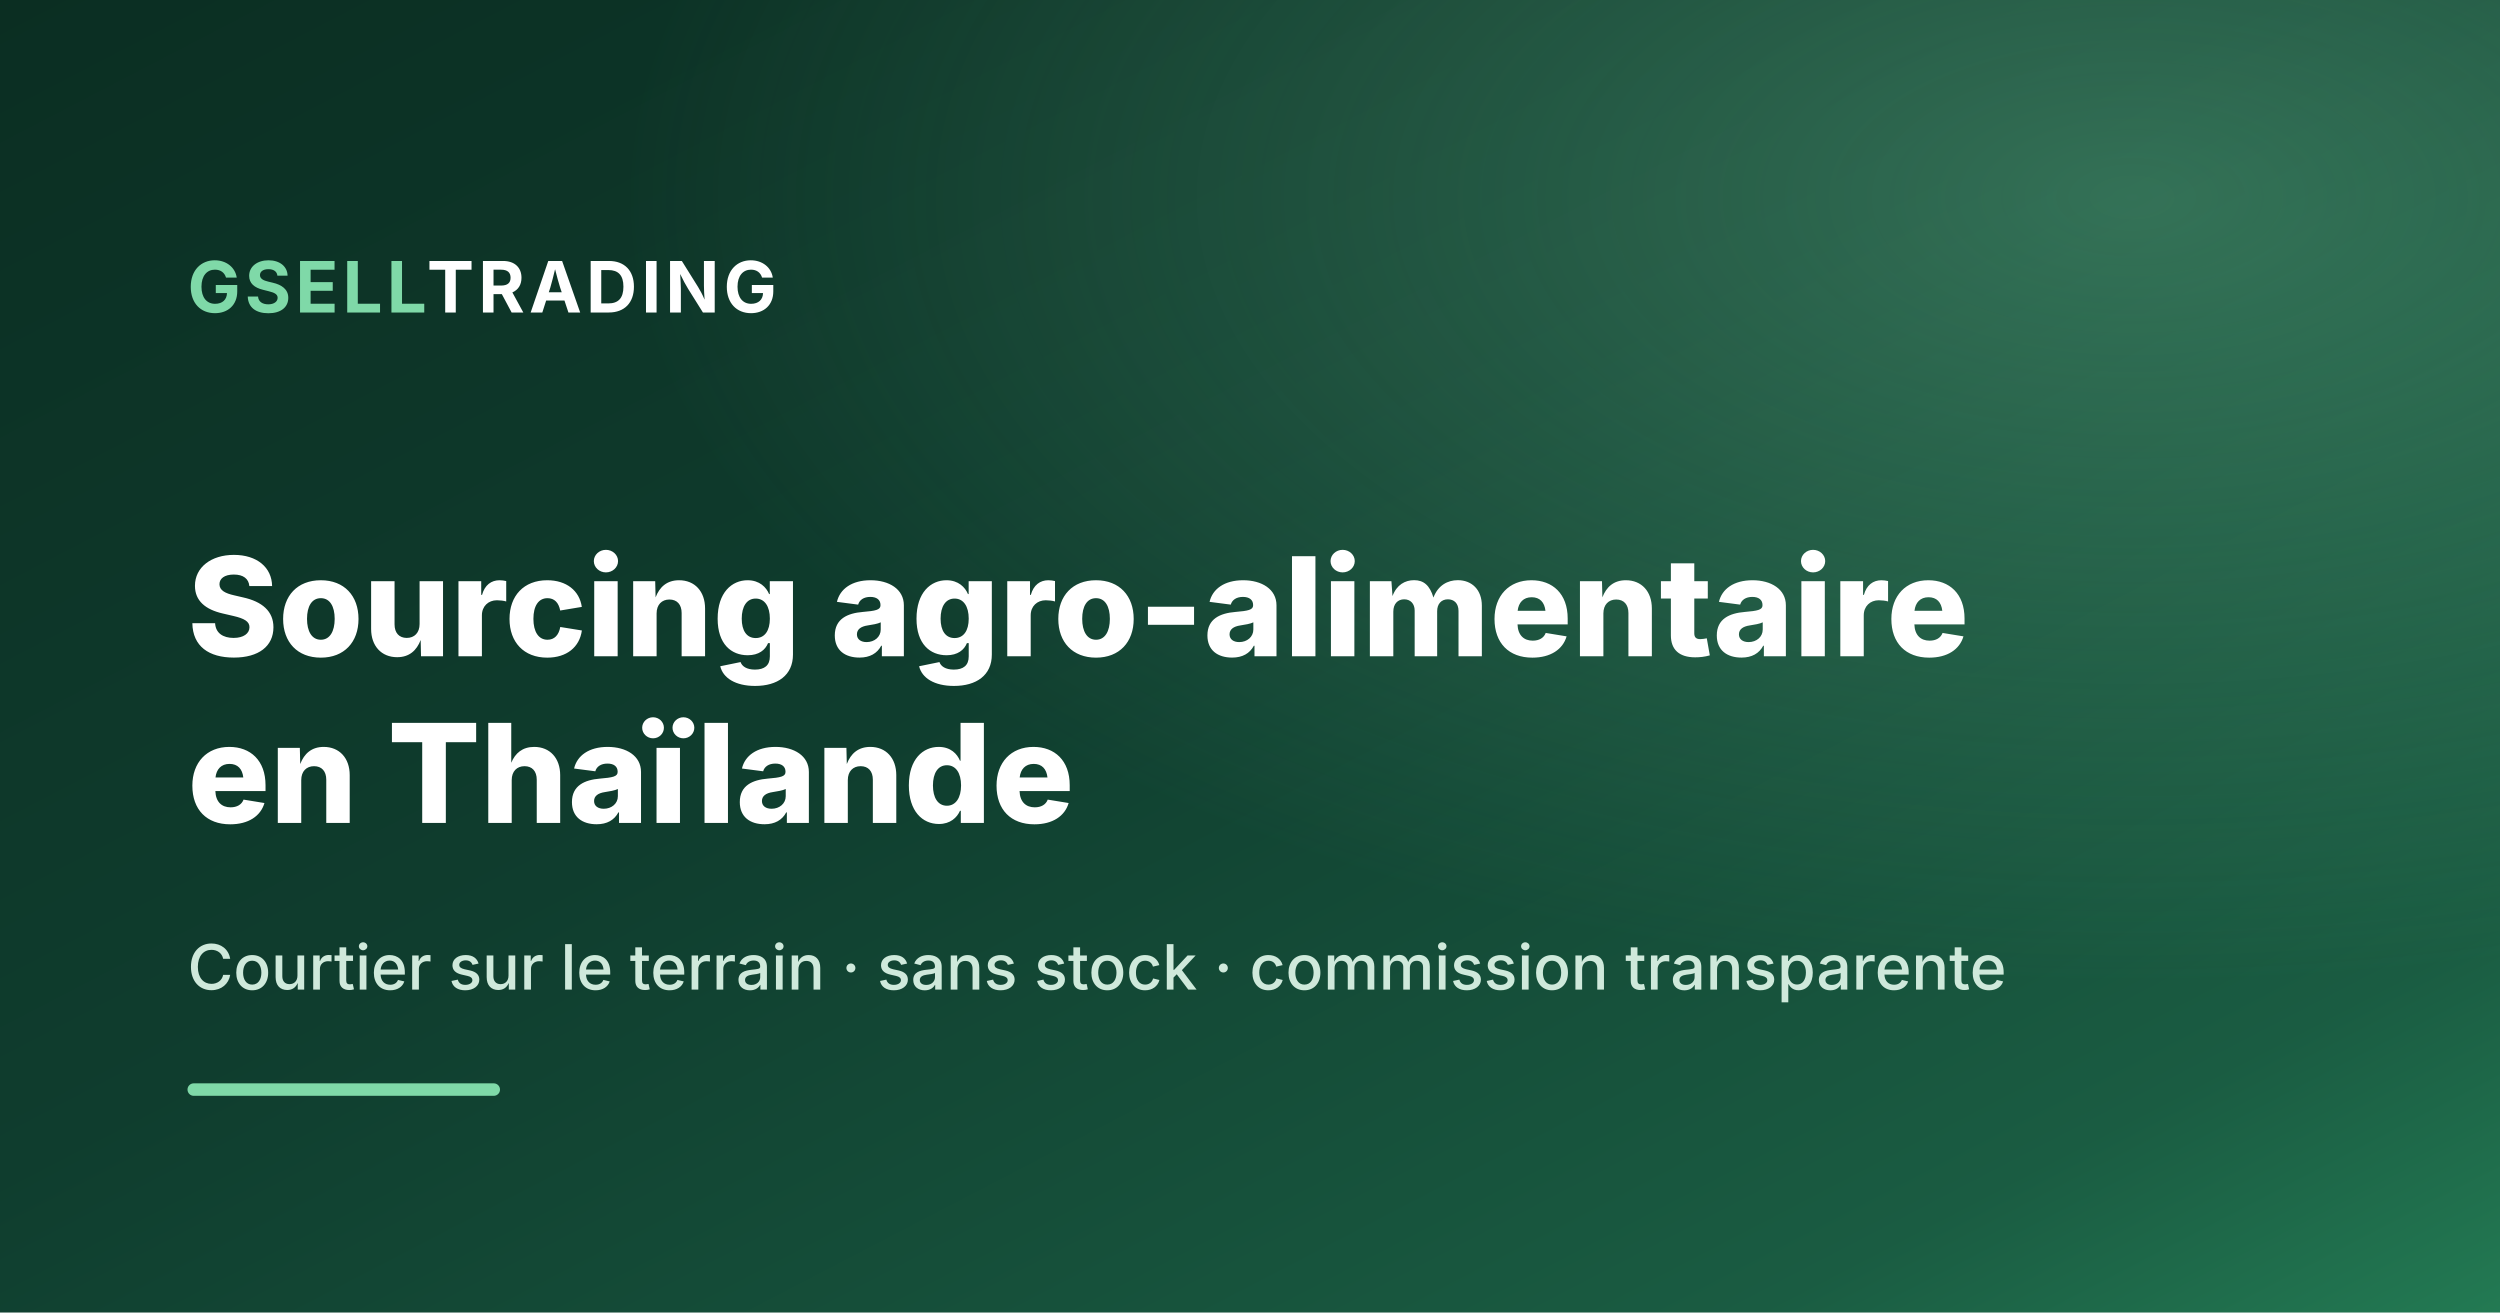
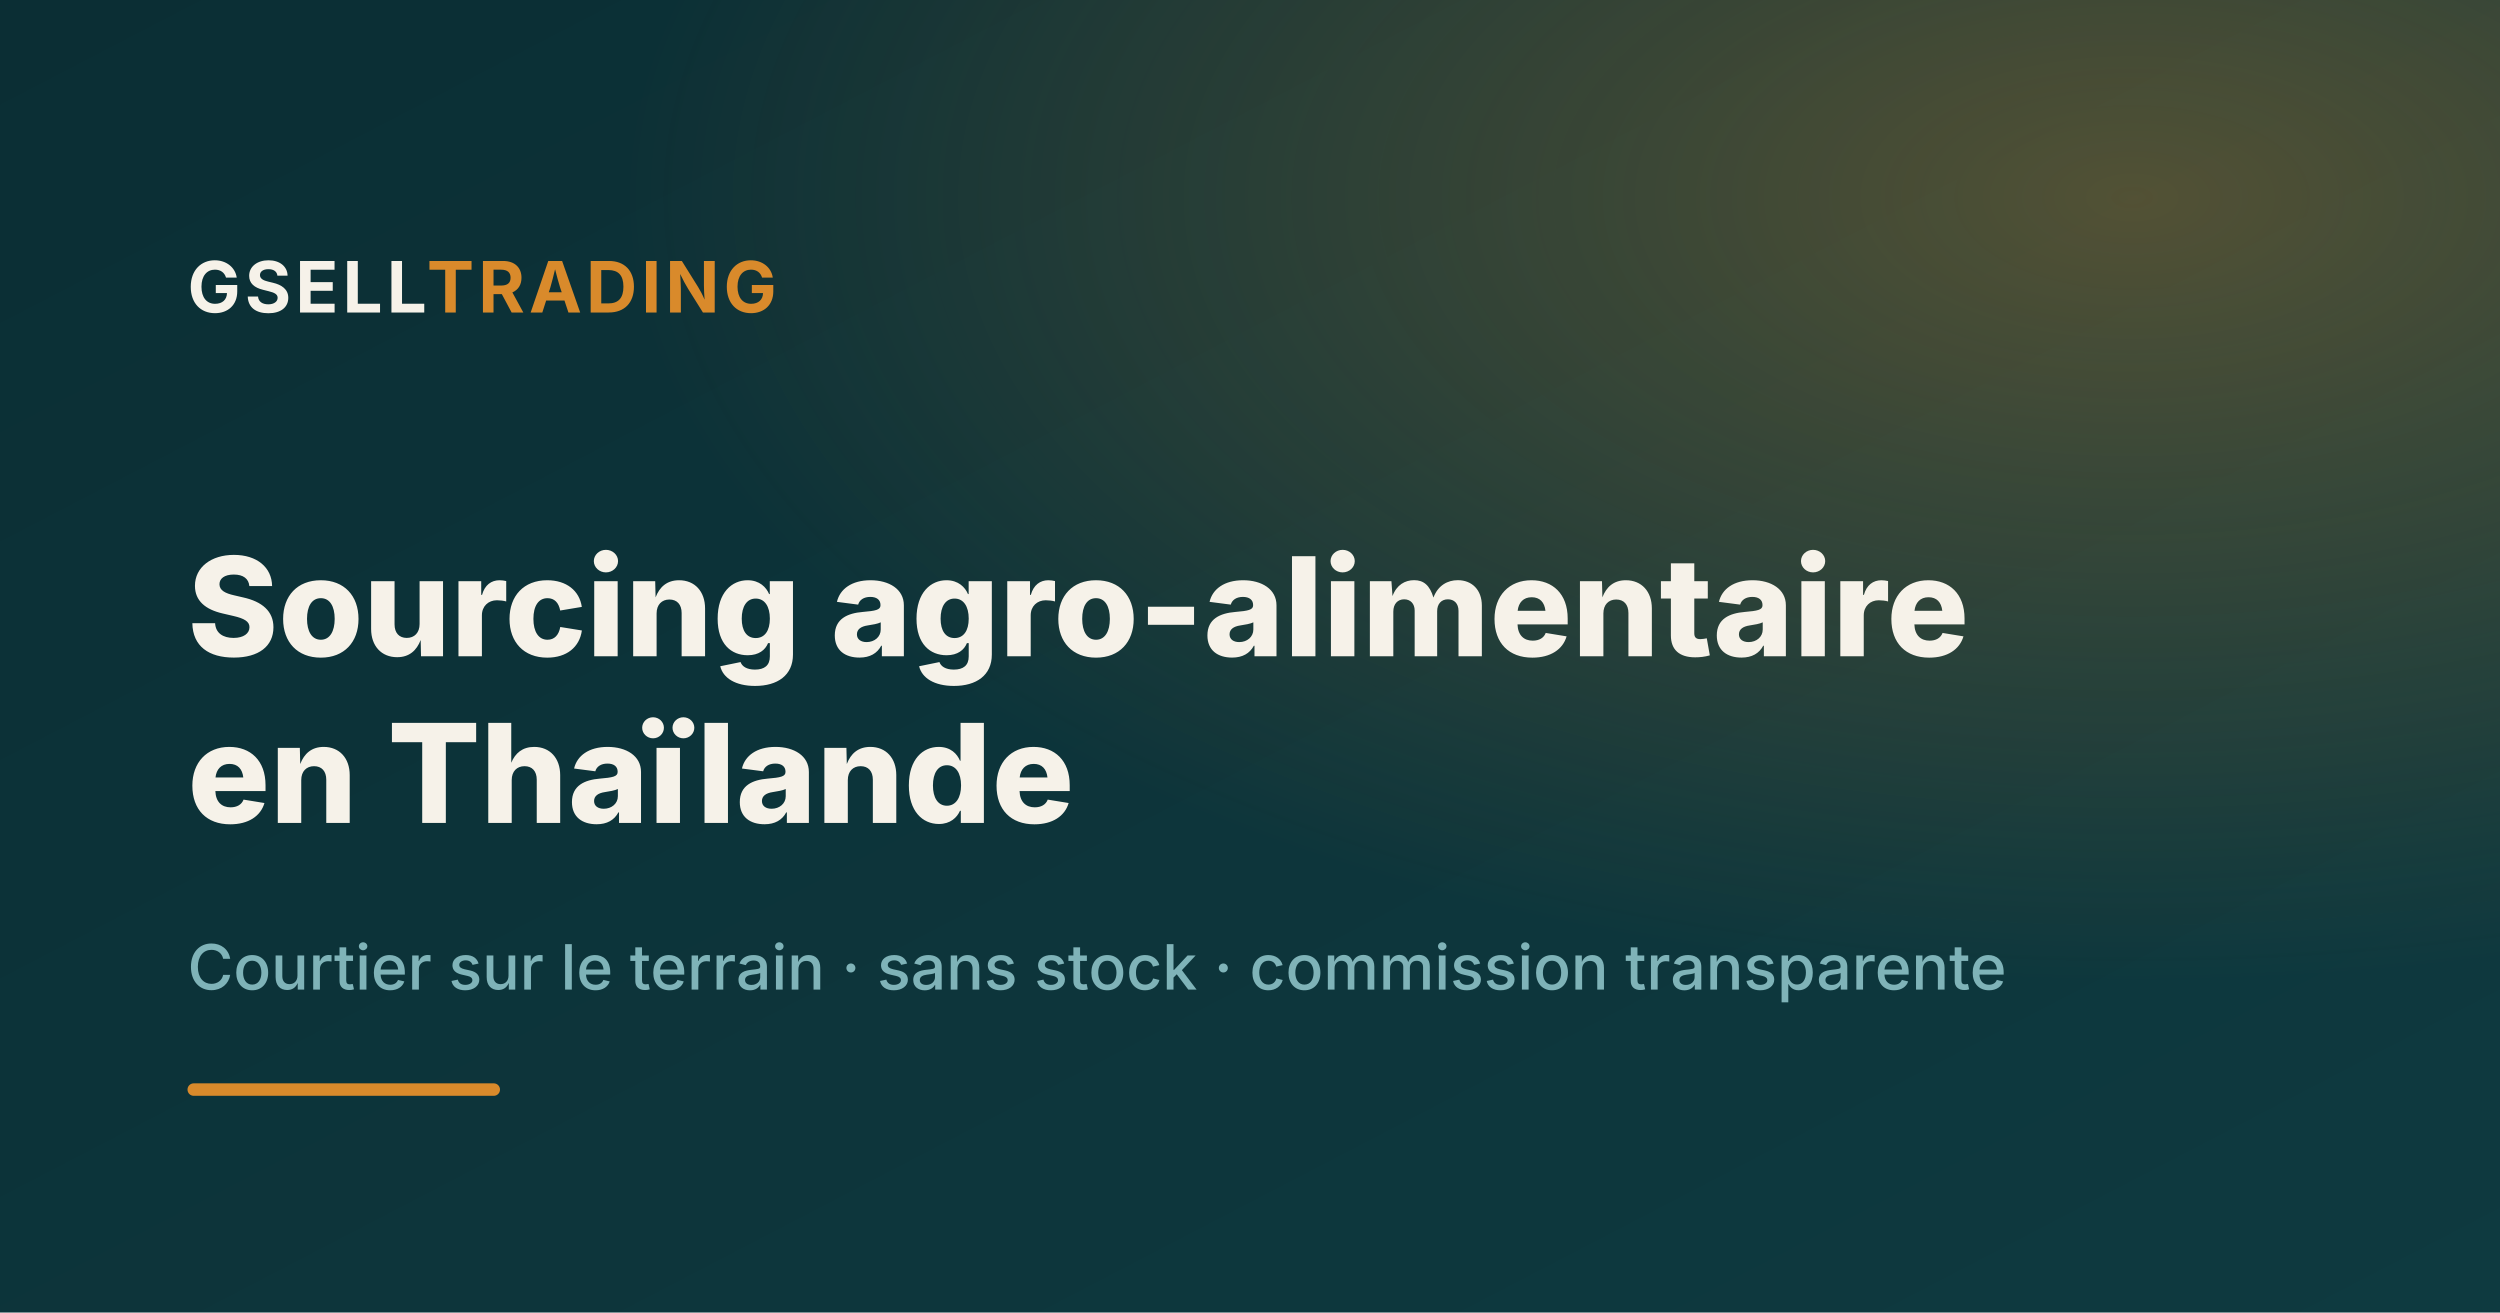
<svg xmlns="http://www.w3.org/2000/svg" width="1200" height="630" viewBox="0 0 1200 630" role="img" aria-label="Gselltrading — Sourcing agro-alimentaire en Thaïlande">
  <defs>
    <linearGradient id="bg" x1="0" y1="0" x2="1" y2="1">
-       <stop offset="0" stop-color="#0b2e22" />
-       <stop offset="0.45" stop-color="#0f3d2e" />
-       <stop offset="0.85" stop-color="#1a5c42" />
-       <stop offset="1" stop-color="#237a53" />
+       <stop offset="0" stop-color="#0b2e34" />
+       <stop offset="1" stop-color="#0e3a40" />
    </linearGradient>
    <radialGradient id="glow" cx="0.85" cy="0.15" r="0.6">
-       <stop offset="0" stop-color="#7fd9a8" stop-opacity="0.32" />
-       <stop offset="1" stop-color="#7fd9a8" stop-opacity="0" />
+       <stop offset="0" stop-color="#d98a2b" stop-opacity="0.34" />
+       <stop offset="1" stop-color="#d98a2b" stop-opacity="0" />
    </radialGradient>
  </defs>
  <rect width="1200" height="630" fill="url(#bg)" />
  <rect width="1200" height="630" fill="url(#glow)" />
-   <text x="90" y="150" font-family="Inter, Arial, sans-serif" font-size="34" font-weight="700" letter-spacing="2" fill="#7fd9a8">GSELL<tspan fill="#ffffff">TRADING</tspan>
+   <text x="90" y="150" font-family="Inter, Arial, sans-serif" font-size="34" font-weight="700" letter-spacing="2" fill="#f6f2e9">GSELL<tspan fill="#d98a2b">TRADING</tspan>
  </text>
-   <text x="90" y="315" font-family="Inter, Arial, sans-serif" font-size="66" font-weight="800" fill="#ffffff">Sourcing agro-alimentaire</text>
-   <text x="90" y="395" font-family="Inter, Arial, sans-serif" font-size="66" font-weight="800" fill="#ffffff">en Thaïlande</text>
-   <text x="90" y="475" font-family="Inter, Arial, sans-serif" font-size="30" font-weight="500" fill="#cfe9db">Courtier sur le terrain · sans stock · commission transparente</text>
-   <rect x="90" y="520" width="150" height="6" rx="3" fill="#7fd9a8" />
+   <text x="90" y="315" font-family="Inter, Arial, sans-serif" font-size="66" font-weight="800" fill="#f6f2e9">Sourcing agro-alimentaire</text>
+   <text x="90" y="395" font-family="Inter, Arial, sans-serif" font-size="66" font-weight="800" fill="#f6f2e9">en Thaïlande</text>
+   <text x="90" y="475" font-family="Inter, Arial, sans-serif" font-size="30" font-weight="500" fill="#7fb3b8">Courtier sur le terrain · sans stock · commission transparente</text>
+   <rect x="90" y="520" width="150" height="6" rx="3" fill="#d98a2b" />
</svg>
